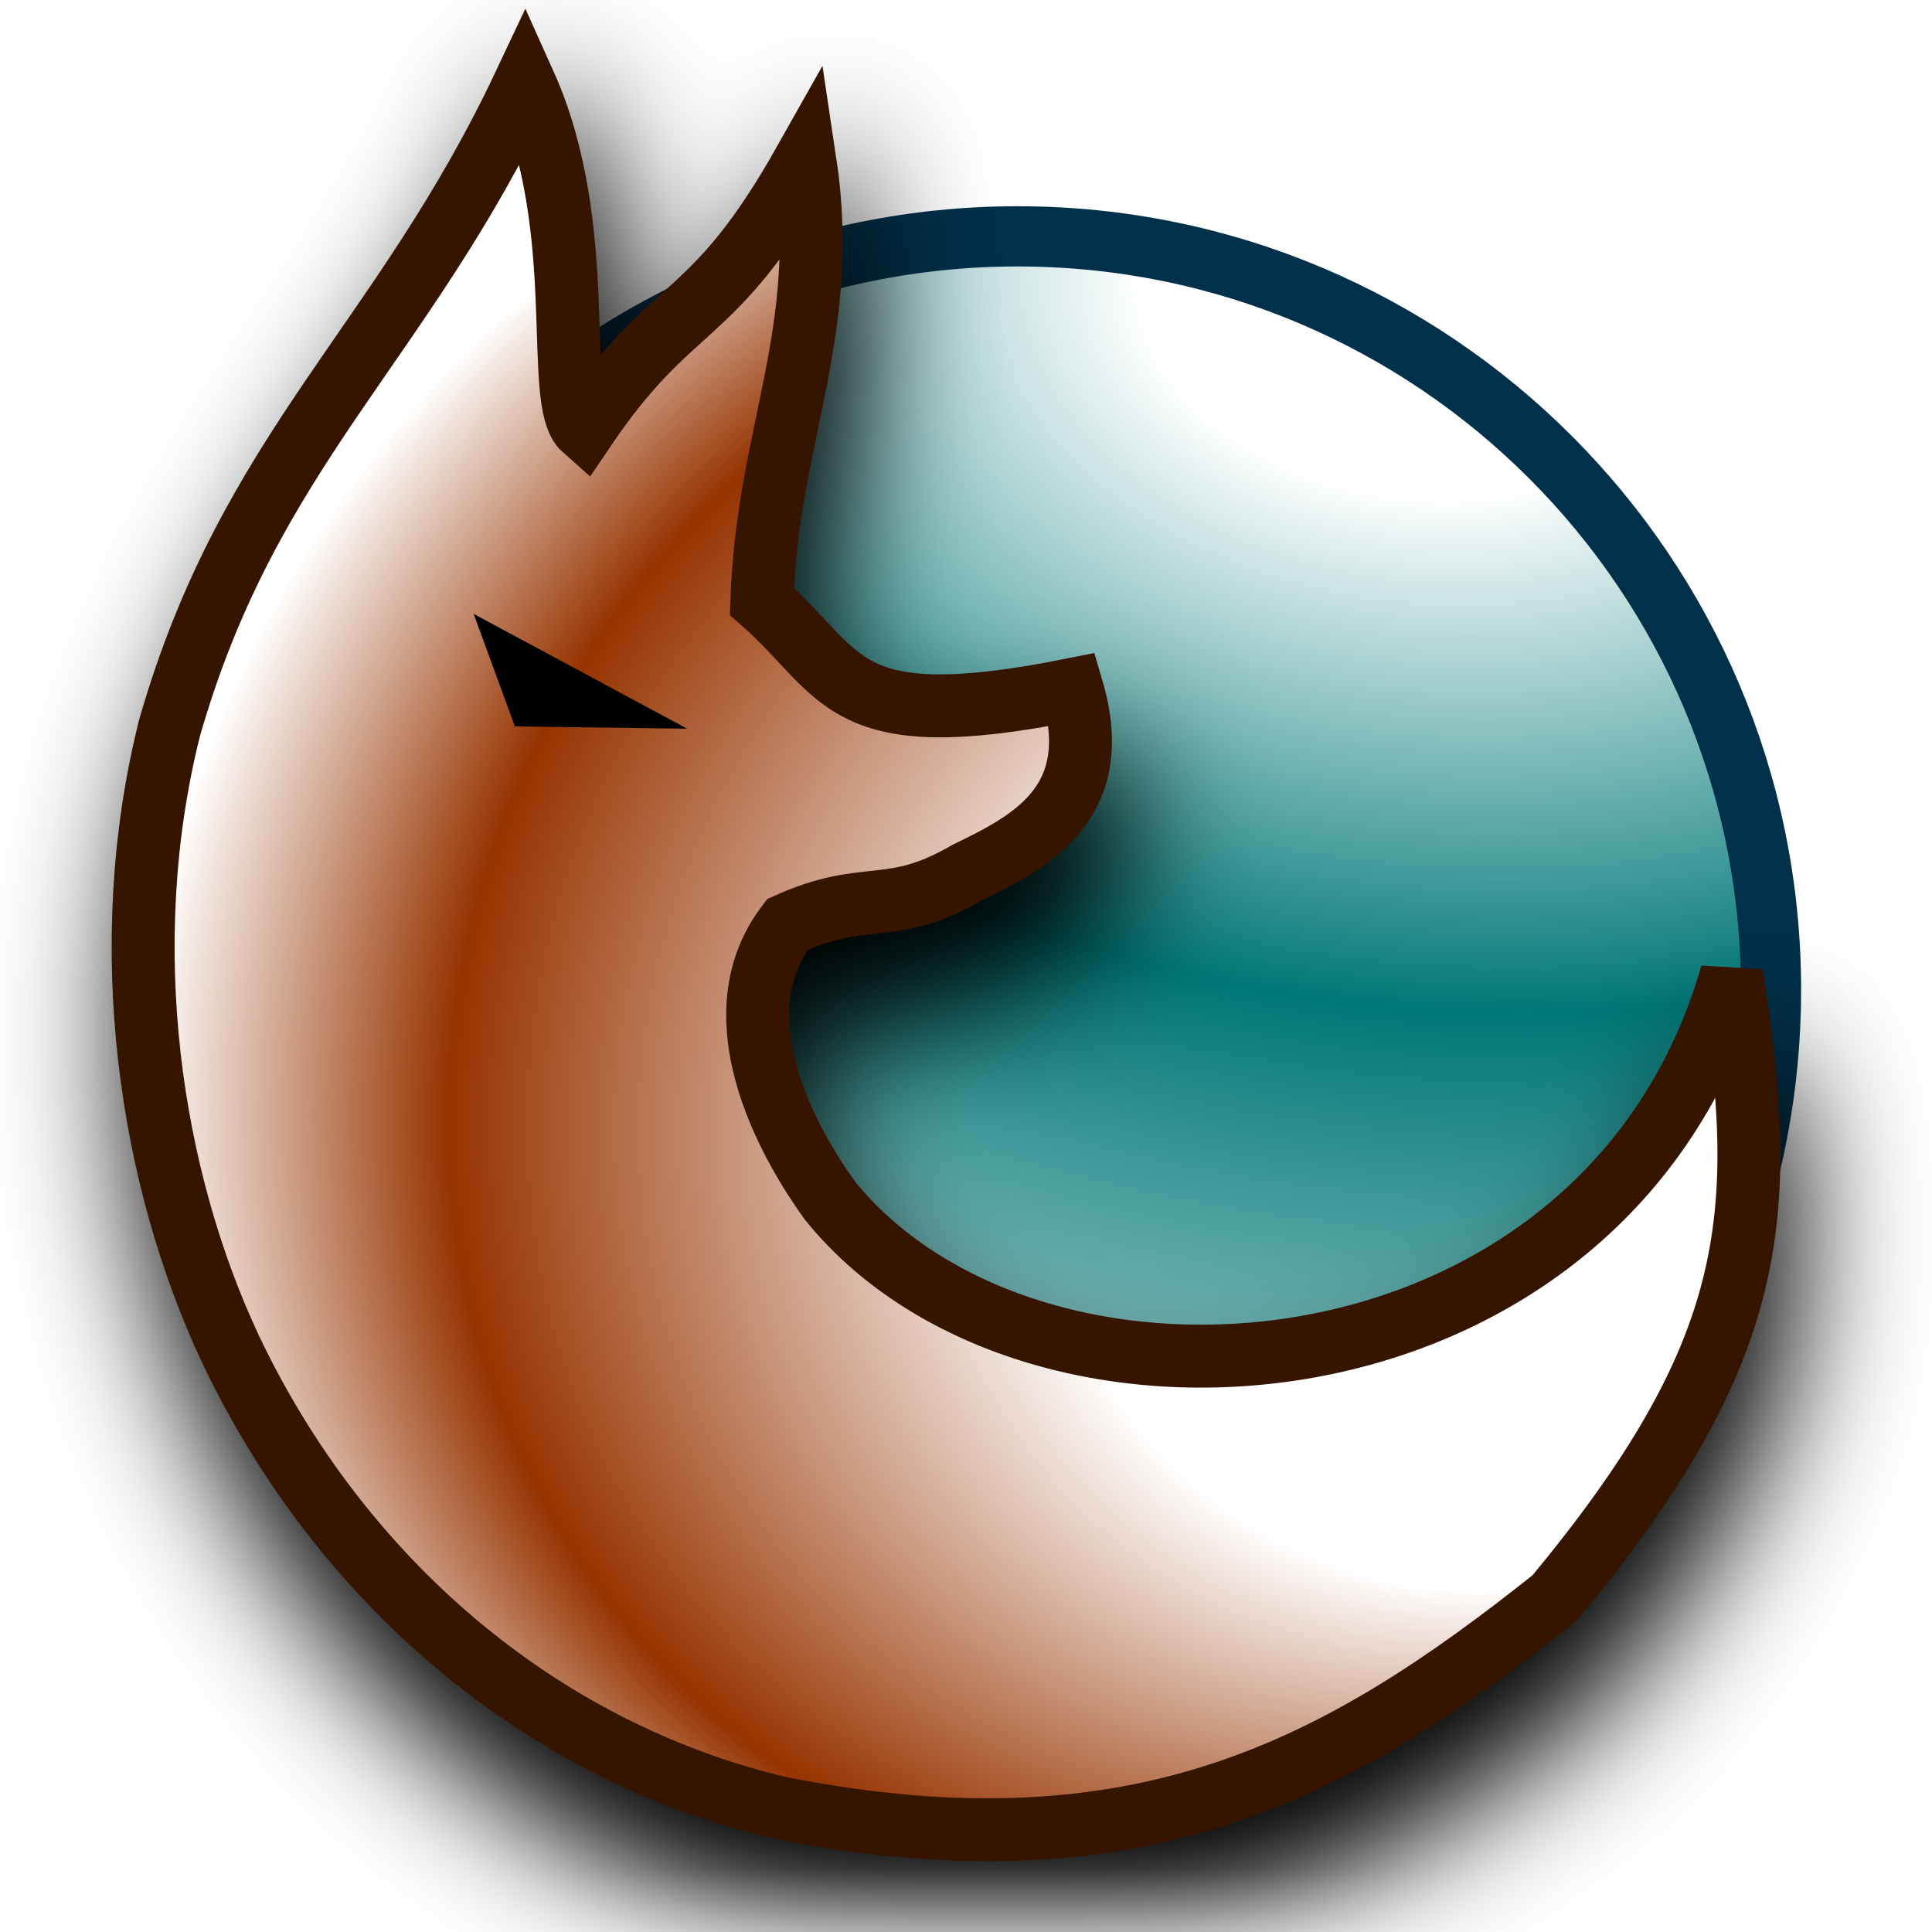
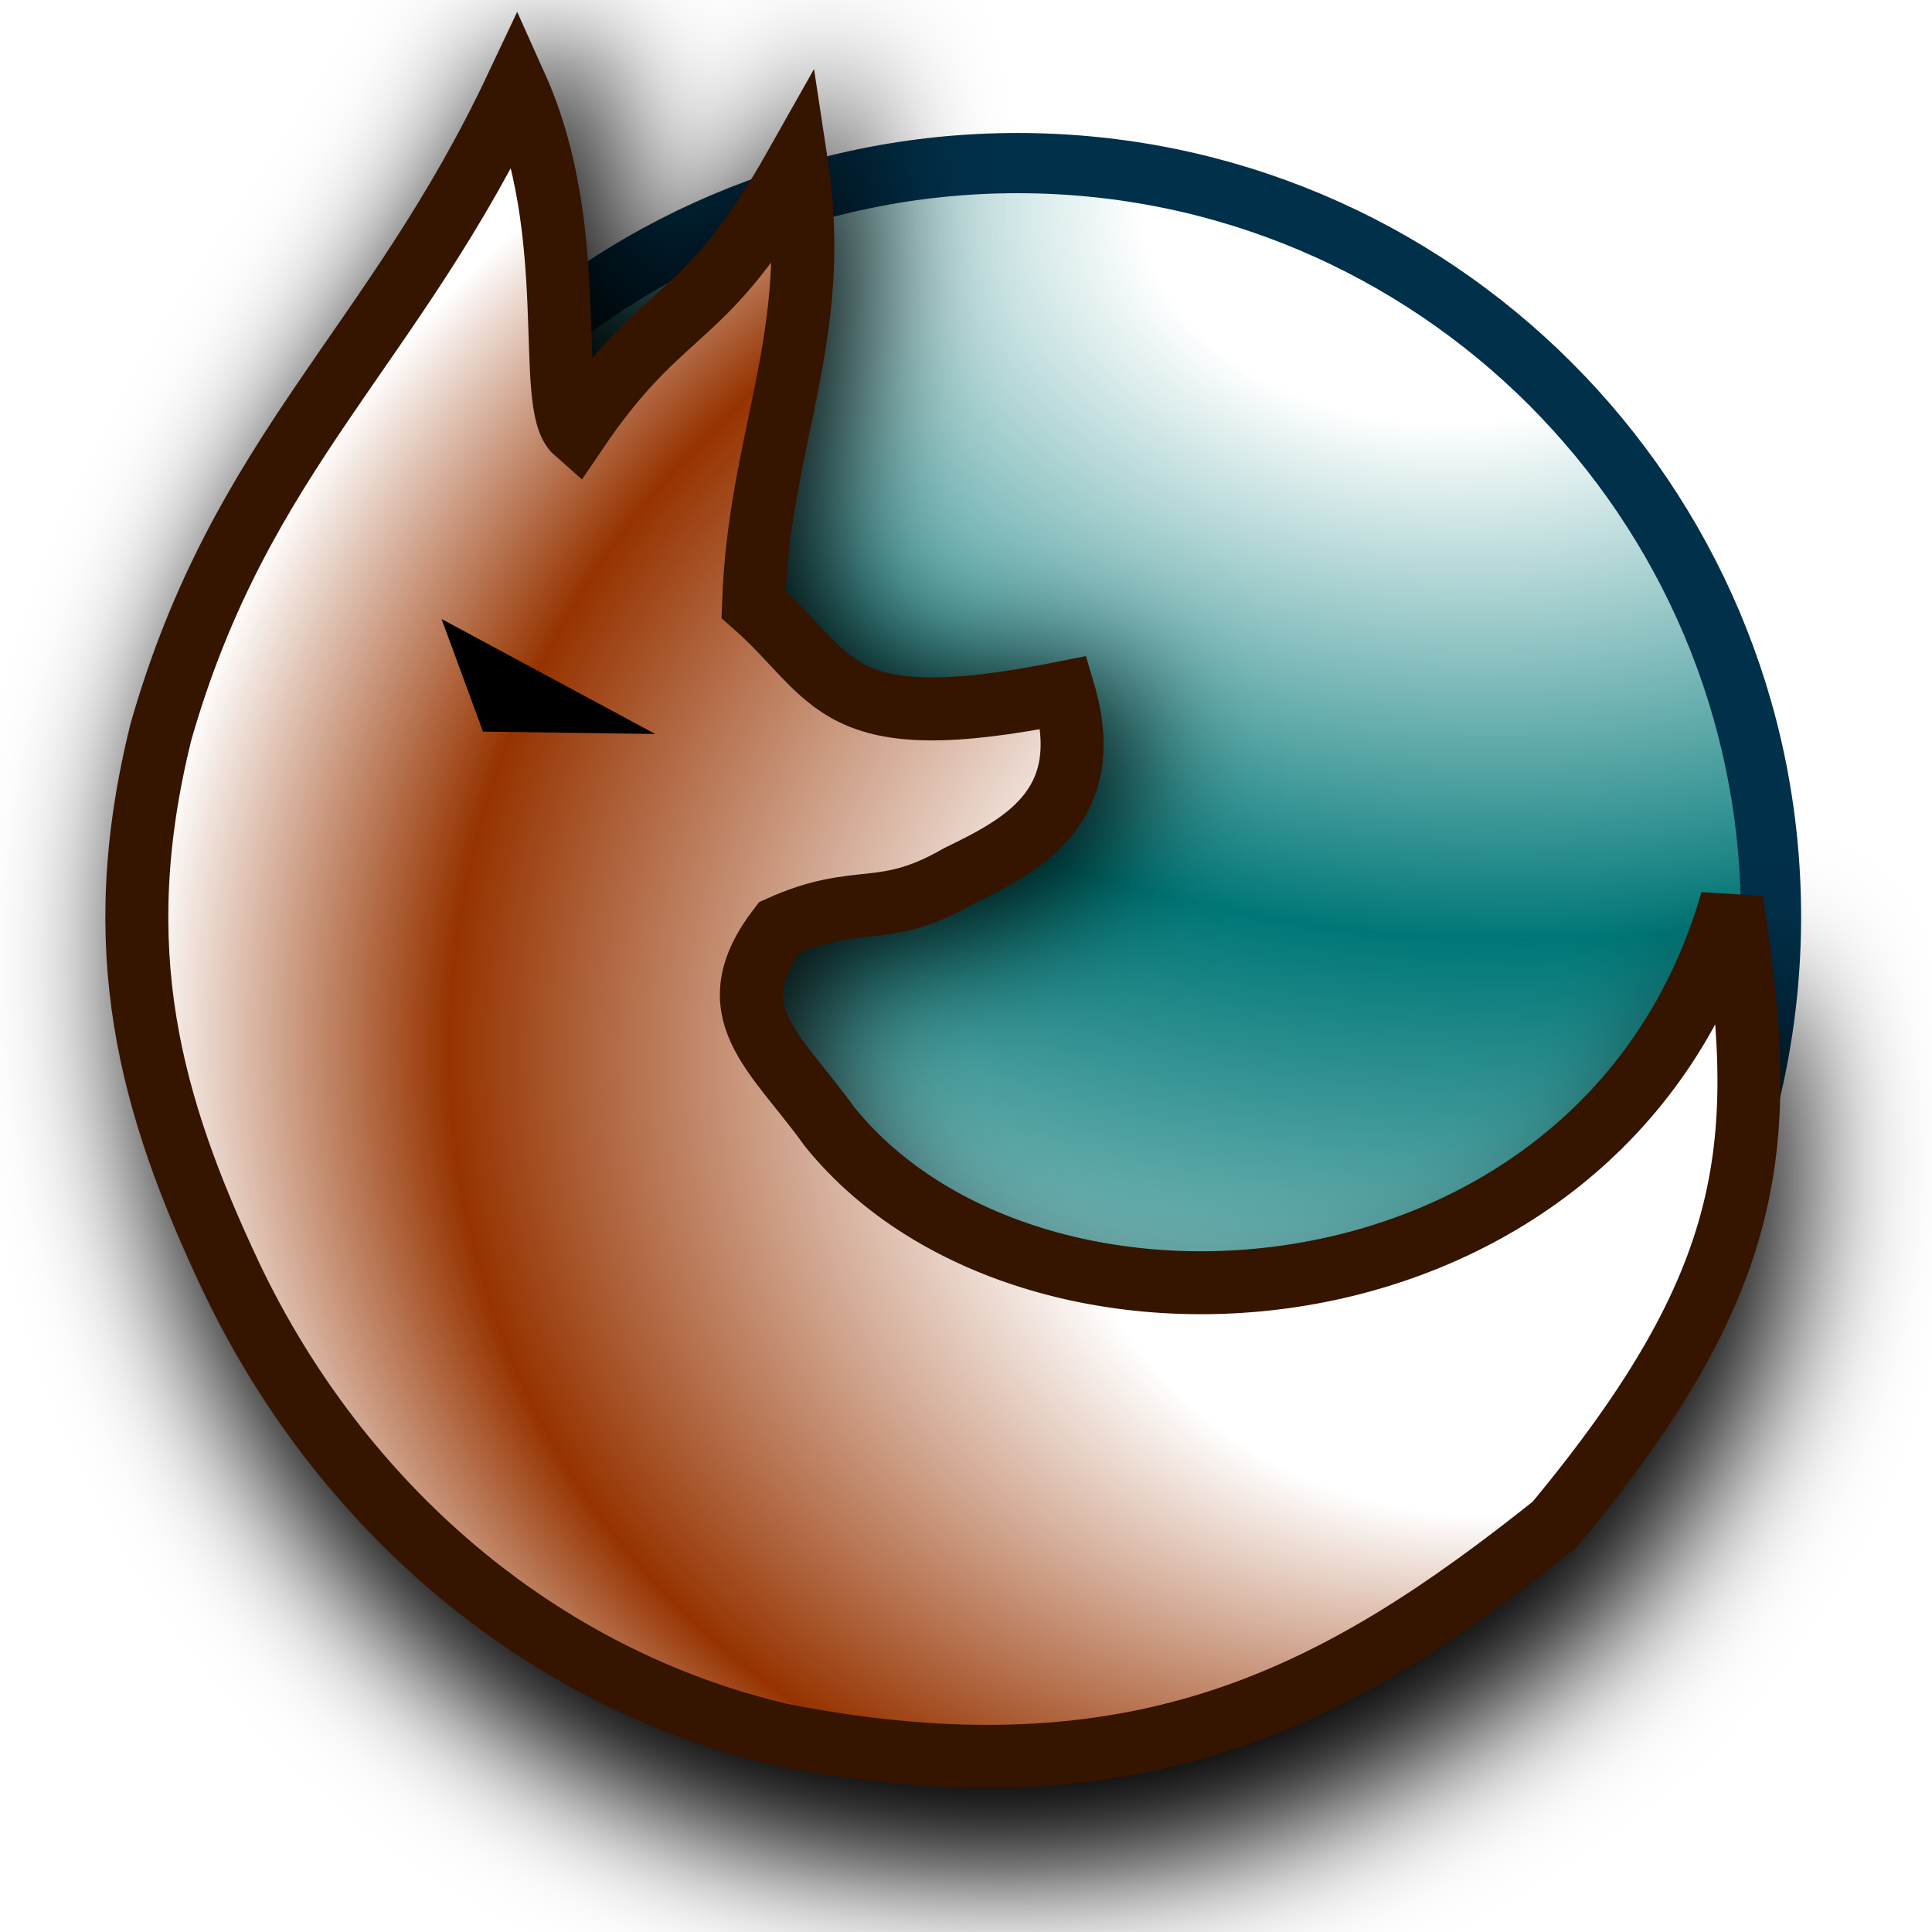
<svg xmlns="http://www.w3.org/2000/svg" xmlns:xlink="http://www.w3.org/1999/xlink" width="12mm" height="12mm" viewBox="0 0 12 12" version="1.1" id="svg1">
  <defs id="defs1">
    <linearGradient id="linearGradient4">
      <stop style="stop-color:#ffffff;stop-opacity:1;" offset="0.457" id="stop5" />
      <stop style="stop-color:#963300;stop-opacity:1;" offset="0.816" id="stop7" />
      <stop style="stop-color:#ffffff;stop-opacity:1;" offset="1" id="stop6" />
    </linearGradient>
    <linearGradient id="linearGradient2">
      <stop style="stop-color:#ffffff;stop-opacity:1;" offset="0.118" id="stop3" />
      <stop style="stop-color:#007777;stop-opacity:1;" offset="0.433" id="stop4" />
      <stop style="stop-color:#ffffff;stop-opacity:1;" offset="0.915" id="stop2" />
    </linearGradient>
-     <radialGradient xlink:href="#linearGradient2" id="radialGradient4" cx="7.191" cy="7.463" fx="7.191" fy="7.463" r="4.5" gradientUnits="userSpaceOnUse" gradientTransform="matrix(3.207091,0.4293762,-0.2971756,2.219654,-12.04372,-17.7728)" />
-     <radialGradient xlink:href="#linearGradient4" id="radialGradient6" cx="7.708" cy="6.295" fx="5.793" fy="8.924" r="5.125" gradientTransform="matrix(-0.9645347,0.8349696,0.7905687,0.913244,9.750058,-5.650581)" gradientUnits="userSpaceOnUse" />
+     <radialGradient xlink:href="#linearGradient2" id="radialGradient4" cx="7.191" cy="7.463" fx="7.191" fy="7.463" r="4.5" gradientUnits="userSpaceOnUse" gradientTransform="matrix(3.207091,0.4293762,-0.2971756,2.219654,-12.04372,-18.22842)" />
+     <radialGradient xlink:href="#linearGradient4" id="radialGradient6" cx="7.708" cy="6.295" fx="5.793" fy="8.924" r="5.125" gradientTransform="matrix(-0.9645347,0.8349696,0.7905687,0.913244,9.750058,-6.106206)" gradientUnits="userSpaceOnUse" />
    <filter style="color-interpolation-filters:sRGB" id="filter3" x="-0.119" y="-0.132" width="1.237" height="1.239">
      <feGaussianBlur stdDeviation="0.379" id="feGaussianBlur3" />
    </filter>
  </defs>
  <g id="layer1">
-     <circle style="fill:url(#radialGradient4);fill-opacity:1;stroke:#01304a;stroke-width:0.374;stroke-opacity:1" id="path2" cx="6.32" cy="6.148" r="4.68" />
-     <path id="path3" style="opacity:1;fill:#000000;fill-opacity:1;stroke:#000000;stroke-width:0.359;stroke-linecap:round;stroke-linejoin:miter;stroke-opacity:1;filter:url(#filter3)" d="M 5.184,1.497 C 5.332,2.478 4.964,3.251 4.932,4.205 5.41,4.624 5.37,4.977 6.705,4.71 6.898,5.365 6.456,5.585 6.104,5.756 5.663,6.011 5.539,5.843 5.079,6.051 4.711,6.531 5.009,7.192 5.321,7.626 6.491,9.075 9.756,8.828 10.471,6.335 10.691,7.727 10.617,8.5 9.46,9.895 8.244,10.864 7.1,11.5 5.043,11.097 3.658,10.772 2.52,9.785 1.899,8.476 1.44,7.5 1.238,6.18 1.549,4.932 2.007,3.332 2.936,2.552 3.639,1.061 4.013,1.892 3.739,3.065 3.918,3.223 4.434,2.459 4.649,2.447 5.184,1.497 Z" transform="matrix(1.087738,0,0,1.087738,-0.5248052,-0.2952323)" />
-     <path id="path1" style="opacity:1;fill:url(#radialGradient6);fill-opacity:1;stroke:#351400;stroke-width:0.391;stroke-linecap:round;stroke-linejoin:miter;stroke-opacity:1" d="M 5,1 C 5.161,2.067 4.766,2.697 4.732,3.735 5.251,4.19 5.207,4.574 6.66,4.283 6.87,4.996 6.389,5.235 6.006,5.421 5.526,5.699 5.392,5.516 4.891,5.742 4.491,6.264 4.815,6.983 5.154,7.456 6.427,9.032 9.978,8.763 10.756,6.051 10.995,7.565 10.915,8.407 9.657,9.924 8.334,10.978 7.089,11.67 4.852,11.231 3.345,10.878 2.108,9.804 1.432,8.38 0.933,7.319 0.713,5.882 1.052,4.525 1.55,2.785 2.494,2.144 3.259,0.521 3.666,1.425 3.433,2.494 3.628,2.666 4.189,1.836 4.418,2.033 5,1 Z" />
-     <path id="rect1" style="fill:#000000;fill-opacity:1;stroke-width:0.435" d="M 2.942,3.813 4.268,4.526 3.198,4.512 Z" />
+     <circle style="fill:url(#radialGradient4);fill-opacity:1;stroke:#01304a;stroke-width:0.374;stroke-opacity:1" id="path2" cx="6.32" cy="5.693" r="4.68" />
+     <path id="path3" style="opacity:1;fill:#000000;fill-opacity:1;stroke:#000000;stroke-width:0.359;stroke-linecap:round;stroke-linejoin:miter;stroke-opacity:1;filter:url(#filter3)" d="M 5.184,1.497 C 5.332,2.478 4.964,3.251 4.932,4.205 5.41,4.624 5.37,4.977 6.705,4.71 6.898,5.365 6.456,5.585 6.104,5.756 5.663,6.011 5.539,5.843 5.079,6.051 4.711,6.531 5.009,7.192 5.321,7.626 6.491,9.075 9.756,8.828 10.471,6.335 10.691,7.727 10.617,8.5 9.46,9.895 8.244,10.864 7.1,11.5 5.043,11.097 3.658,10.772 2.52,9.785 1.899,8.476 1.44,7.5 1.238,6.18 1.549,4.932 2.007,3.332 2.936,2.552 3.639,1.061 4.013,1.892 3.739,3.065 3.918,3.223 4.434,2.459 4.649,2.447 5.184,1.497 Z" transform="matrix(1.087738,0,0,1.087738,-0.5248052,-0.750857)" />
+     <path id="path1" style="opacity:1;fill:url(#radialGradient6);fill-opacity:1;stroke:#351400;stroke-width:0.391;stroke-linecap:round;stroke-linejoin:miter;stroke-opacity:1" d="M 4.948,1.019 C 5.11,2.086 4.715,2.716 4.68,3.754 5.199,4.209 5.156,4.593 6.608,4.302 6.818,5.015 6.337,5.255 5.955,5.441 5.475,5.718 5.34,5.536 4.84,5.761 4.439,6.283 4.815,6.527 5.154,7 6.427,8.576 9.978,8.307 10.756,5.595 10.995,7.11 10.915,7.951 9.657,9.468 8.334,10.522 7.089,11.214 4.852,10.775 3.345,10.422 2.108,9.349 1.432,7.924 0.933,6.863 0.662,5.902 1,4.544 1.498,2.804 2.443,2.163 3.208,0.541 3.614,1.445 3.382,2.514 3.577,2.685 4.138,1.855 4.366,2.052 4.948,1.019 Z" />
+     <path id="rect1" style="fill:#000000;fill-opacity:1;stroke-width:0.435" d="M 2.743,3.845 4.07,4.559 3,4.544 Z" />
  </g>
</svg>
